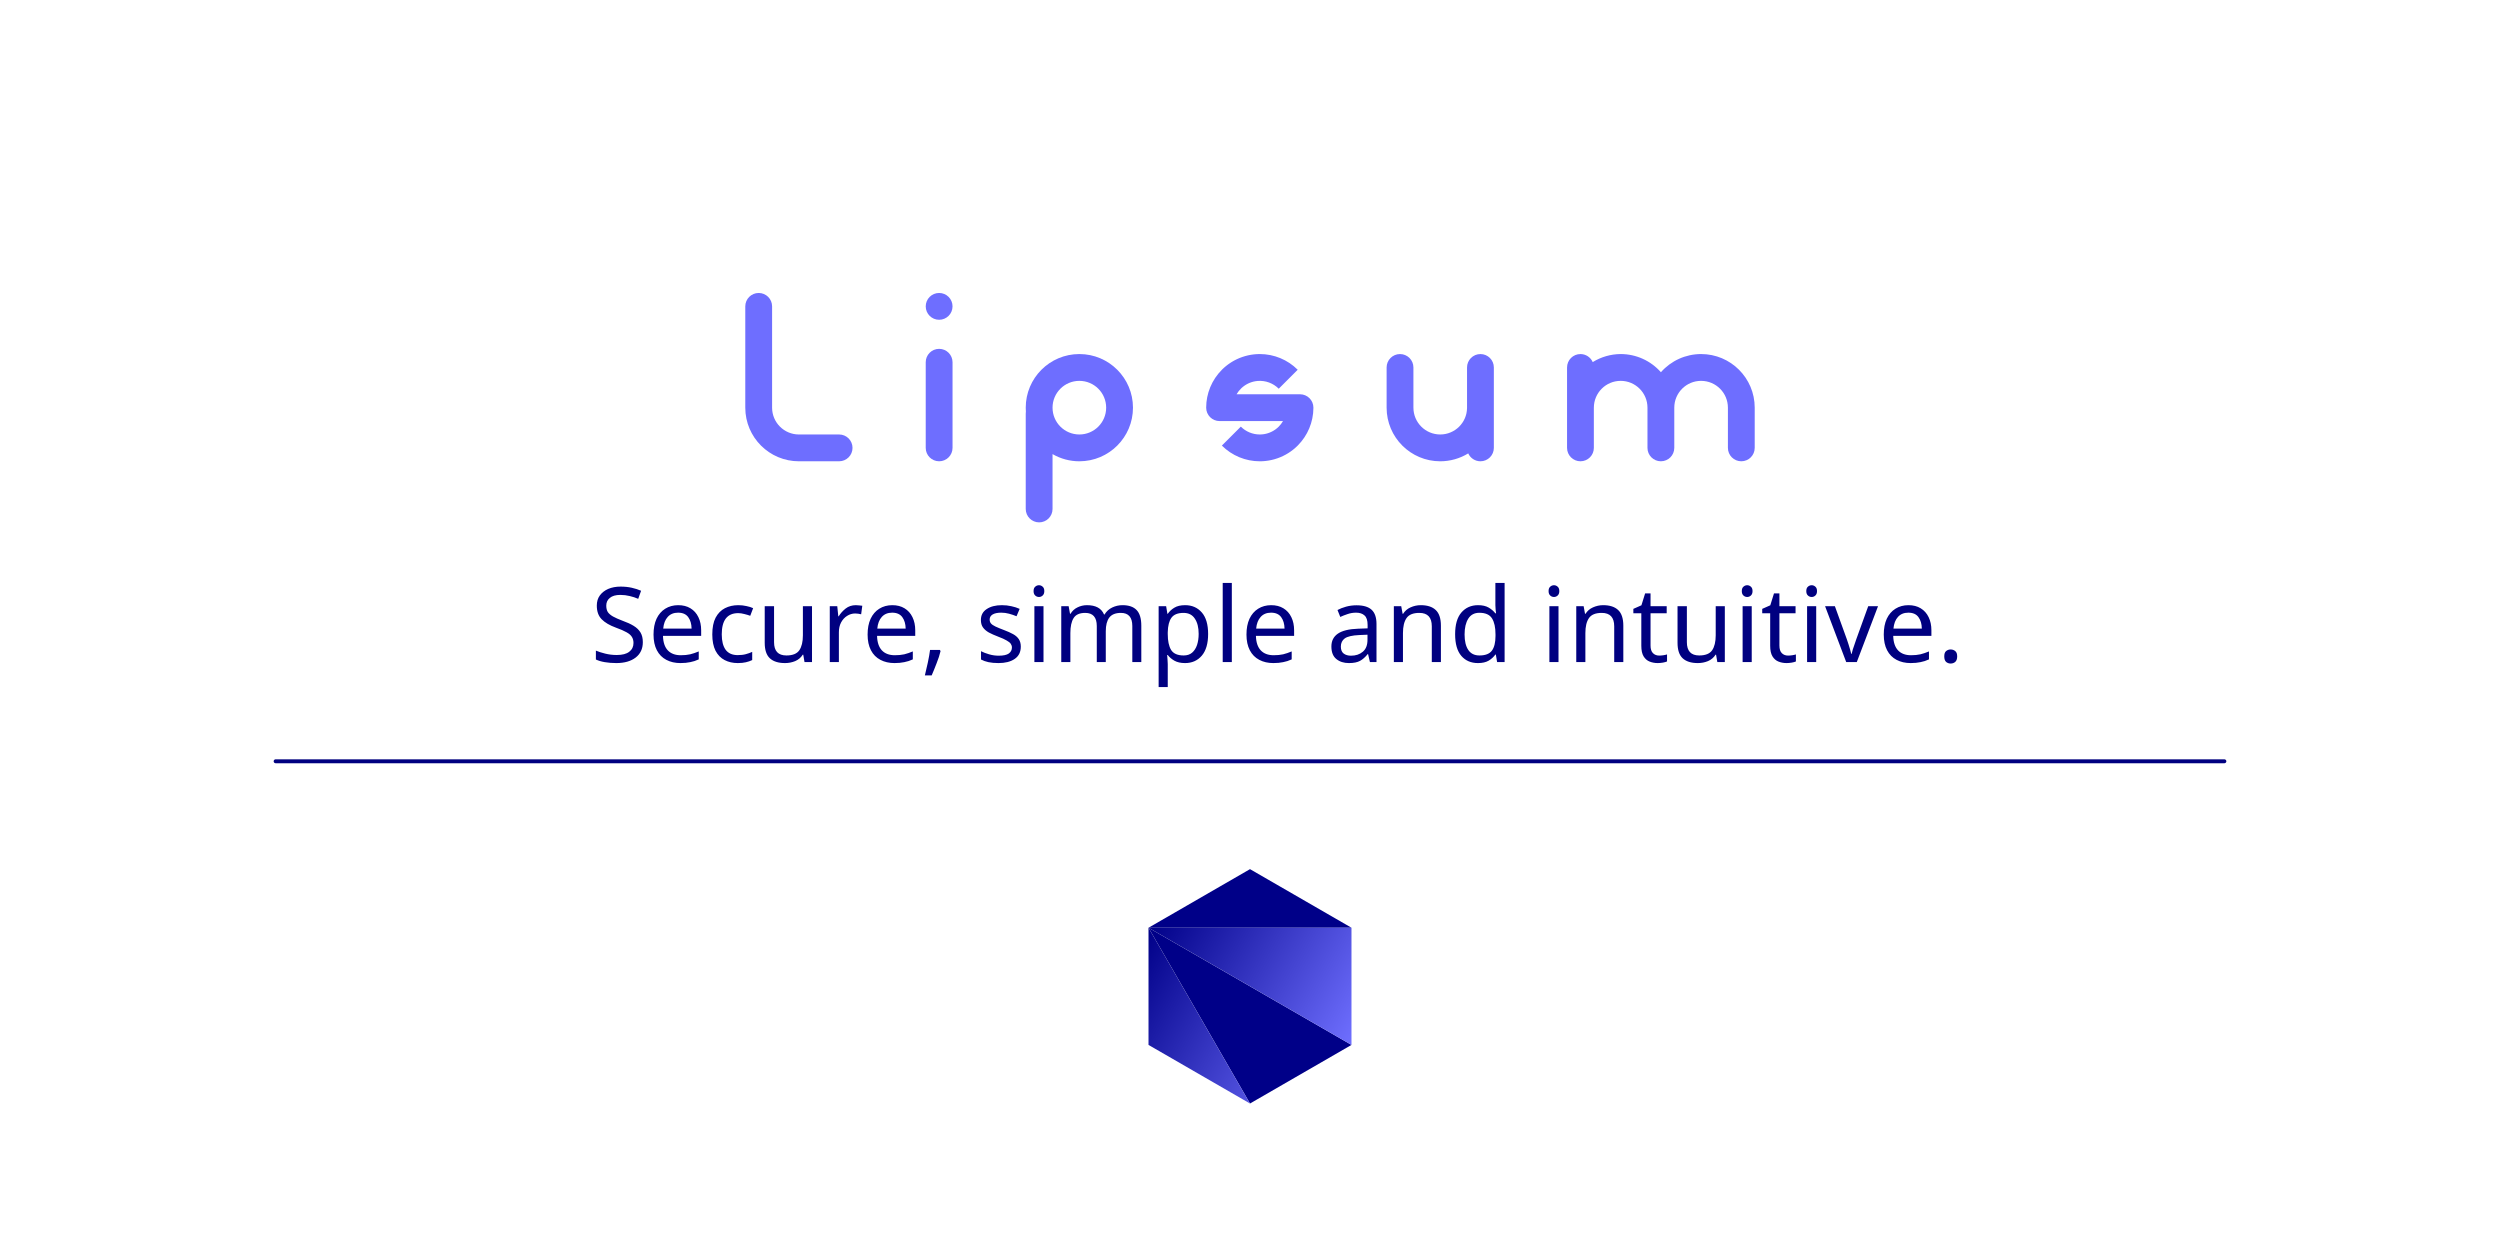
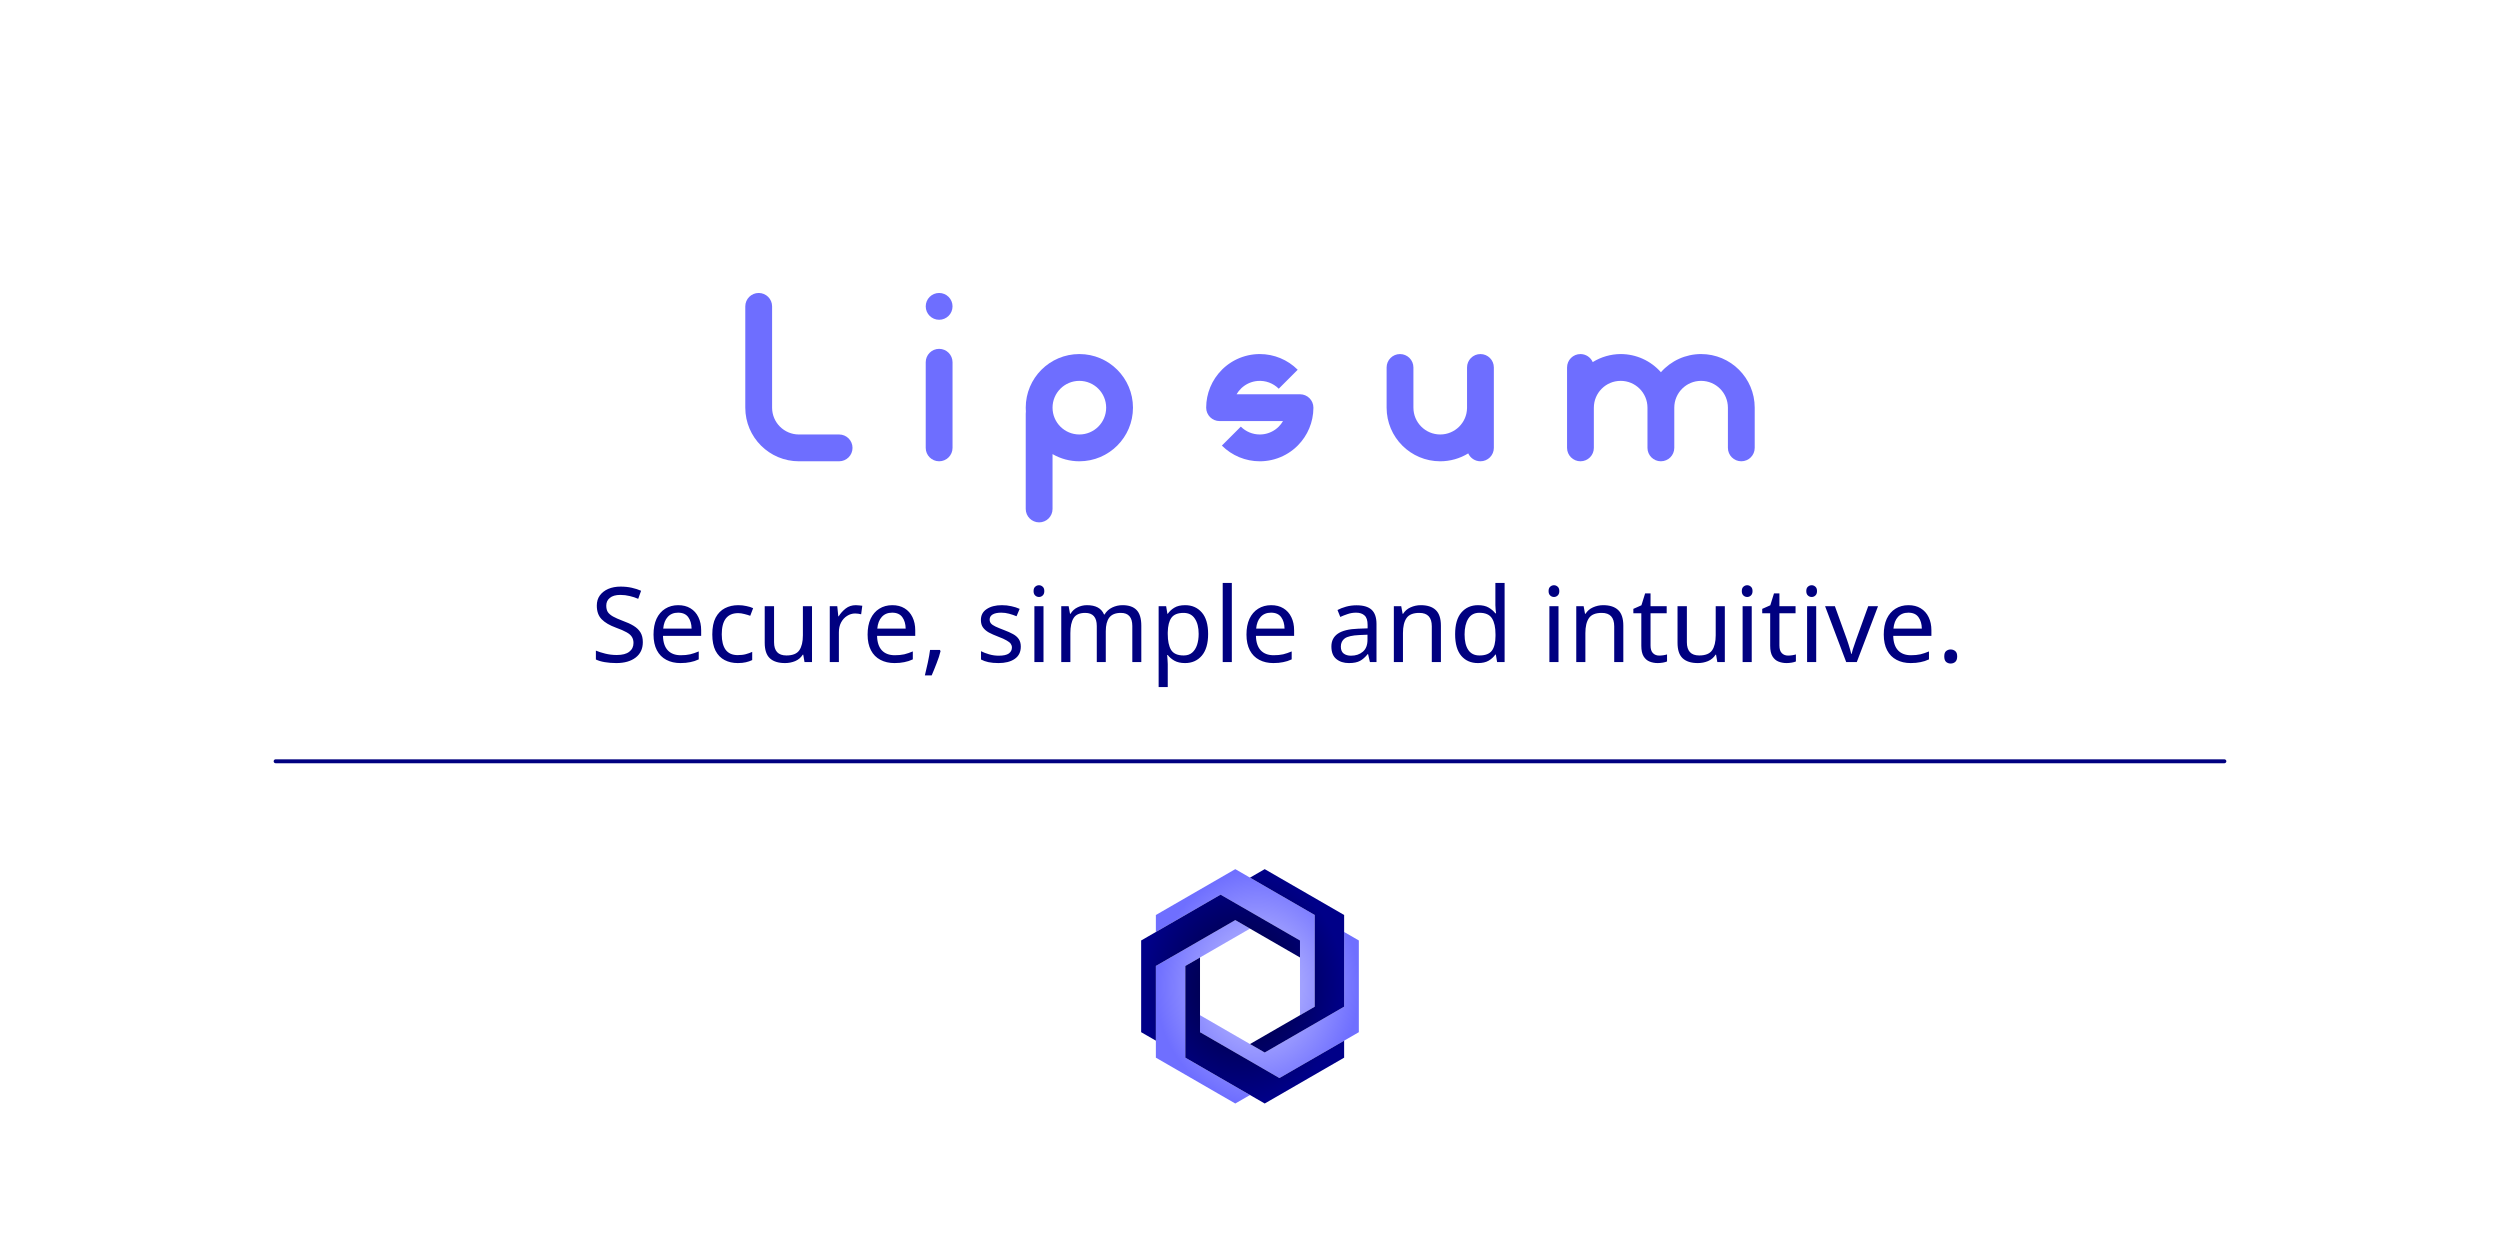
<svg xmlns="http://www.w3.org/2000/svg" xmlns:xlink="http://www.w3.org/1999/xlink" width="1280" height="640" viewBox="0 0 338.667 169.333" version="1.1" id="svg5">
  <defs id="defs2">
    <linearGradient id="linearGradient30518">
      <stop style="stop-color:#000088;stop-opacity:1;" offset="0" id="stop30514" />
      <stop style="stop-color:#6e6eff;stop-opacity:1" offset="1" id="stop30516" />
    </linearGradient>
    <linearGradient xlink:href="#linearGradient30518" id="linearGradient30520" x1="101.84" y1="55.226" x2="238.584" y2="55.226" gradientUnits="userSpaceOnUse" />
    <linearGradient xlink:href="#linearGradient30518" id="linearGradient31134" gradientUnits="userSpaceOnUse" x1="101.84" y1="55.226" x2="238.584" y2="55.226" />
    <linearGradient xlink:href="#linearGradient30518" id="linearGradient31136" gradientUnits="userSpaceOnUse" x1="101.84" y1="55.226" x2="238.584" y2="55.226" />
    <linearGradient xlink:href="#linearGradient30518" id="linearGradient31138" gradientUnits="userSpaceOnUse" x1="101.84" y1="55.226" x2="238.584" y2="55.226" />
    <linearGradient xlink:href="#linearGradient30518" id="linearGradient31140" gradientUnits="userSpaceOnUse" x1="101.84" y1="55.226" x2="238.584" y2="55.226" />
    <linearGradient xlink:href="#linearGradient30518" id="linearGradient31142" gradientUnits="userSpaceOnUse" x1="101.84" y1="55.226" x2="238.584" y2="55.226" />
    <linearGradient xlink:href="#linearGradient30518" id="linearGradient31144" gradientUnits="userSpaceOnUse" x1="101.84" y1="55.226" x2="238.584" y2="55.226" />
-     <linearGradient id="linearGradient5873">
-       <stop style="stop-color:#000088;stop-opacity:1" offset="0" id="stop5869" />
-       <stop style="stop-color:#6f6fff;stop-opacity:1" offset="1" id="stop5871" />
+     <linearGradient id="linearGradient1853">
+       <stop style="stop-color:#000088;stop-opacity:1;" offset="0" id="stop1849" />
+       <stop style="stop-color:#000057;stop-opacity:1" offset="0.42" id="stop2177" />
+       <stop style="stop-color:#000088;stop-opacity:1" offset="1" id="stop1851" />
    </linearGradient>
-     <linearGradient xlink:href="#linearGradient5873" id="linearGradient1223" gradientUnits="userSpaceOnUse" x1="92.671" y1="7.938" x2="120.167" y2="23.812" gradientTransform="translate(62.91445,117.7396)" />
-     <linearGradient xlink:href="#linearGradient5873" id="linearGradient1225" gradientUnits="userSpaceOnUse" x1="92.671" y1="7.938" x2="120.167" y2="23.812" gradientTransform="translate(62.91445,117.7396)" />
+     <linearGradient id="linearGradient1458">
+       <stop style="stop-color:#6f6fff;stop-opacity:1;" offset="0" id="stop1454" />
+       <stop style="stop-color:#a3a3ff;stop-opacity:1" offset="0.418" id="stop1656" />
+       <stop style="stop-color:#6f6fff;stop-opacity:1" offset="1" id="stop1456" />
+     </linearGradient>
+     <radialGradient xlink:href="#linearGradient1458" id="radialGradient1462" cx="209.6" cy="357.815" fx="209.6" fy="357.815" r="68.973" gradientTransform="matrix(1,0,0,1.154684,0,-55.34818)" gradientUnits="userSpaceOnUse" />
+     <radialGradient xlink:href="#linearGradient1853" id="radialGradient1855" cx="199.6" cy="357.815" fx="199.6" fy="357.815" r="68.973" gradientTransform="matrix(-1,0,0,-1.154684,399.1993,770.9791)" gradientUnits="userSpaceOnUse" />
  </defs>
  <g id="layer1">
    <rect style="fill:#ffffff;fill-opacity:1;stroke-width:0.875" id="rect4076" width="338.667" height="169.333" x="-1.7763568e-15" y="-1.7763568e-15" />
-     <path id="path4657" style="fill:#000088;fill-opacity:1;stroke:none;stroke-width:3.632;stroke-linecap:round;stroke-linejoin:round;stroke-miterlimit:4;stroke-dasharray:none;stroke-opacity:1" d="m 155.585,125.677 13.748,23.812 13.748,-7.938 z" />
-     <path id="path4661" style="fill:#000088;fill-opacity:1;stroke:none;stroke-width:0.265px;stroke-linecap:butt;stroke-linejoin:miter;stroke-opacity:1" d="m 169.333,117.74 -13.748,7.938 h 27.496 z" />
-     <path id="path4659" style="fill:url(#linearGradient1223);fill-opacity:1;stroke:none;stroke-width:0.265px;stroke-linecap:butt;stroke-linejoin:miter;stroke-opacity:1" d="m 155.585,125.677 v 15.875 l 13.748,7.938 z" />
-     <path id="path4921" style="fill:url(#linearGradient1225);fill-opacity:1;stroke:none;stroke-width:0.265px;stroke-linecap:butt;stroke-linejoin:miter;stroke-opacity:1" d="m 155.585,125.677 27.496,15.875 v -15.875 z" />
    <g id="g5176-9" transform="matrix(0.4409722,0,0,0.4409722,-33.06881,97.62242)" />
    <g id="g5178-3" transform="matrix(0.4409722,0,0,0.4409722,-33.06881,97.62242)" />
    <g id="g5180-2" transform="matrix(0.4409722,0,0,0.4409722,-33.06881,97.62242)" />
    <g id="g5182-7" transform="matrix(0.4409722,0,0,0.4409722,-33.06881,97.62242)" />
    <g id="g5184-4" transform="matrix(0.4409722,0,0,0.4409722,-33.06881,97.62242)" />
    <g id="g5186-6" transform="matrix(0.4409722,0,0,0.4409722,-33.06881,97.62242)" />
    <g id="g5188-5" transform="matrix(0.4409722,0,0,0.4409722,-33.06881,97.62242)" />
    <g id="g5190-4" transform="matrix(0.4409722,0,0,0.4409722,-33.06881,97.62242)" />
    <g id="g5192-8" transform="matrix(0.4409722,0,0,0.4409722,-33.06881,97.62242)" />
    <g id="g5194-8" transform="matrix(0.4409722,0,0,0.4409722,-33.06881,97.62242)" />
    <g id="g5196-5" transform="matrix(0.4409722,0,0,0.4409722,-33.06881,97.62242)" />
    <g id="g5198-2" transform="matrix(0.4409722,0,0,0.4409722,-33.06881,97.62242)" />
    <g id="g5200-2" transform="matrix(0.4409722,0,0,0.4409722,-33.06881,97.62242)" />
    <g id="g5202-3" transform="matrix(0.4409722,0,0,0.4409722,-33.06881,97.62242)" />
    <g id="g5204-8" transform="matrix(0.4409722,0,0,0.4409722,-33.06881,97.62242)" />
    <path id="rect5872" style="fill:#0000ff;stroke:none;stroke-width:13.229;stroke-linecap:round;stroke-linejoin:round;stroke-miterlimit:4;stroke-dasharray:none;stroke-opacity:1" d="m 126.804,-479.666 a 26.458,26.458 0 0 0 -26.458,26.458 h 13.229 a 13.229,13.229 0 0 1 13.229,-13.229 13.229,13.229 0 0 1 13.229,13.229 h 13.229 a 26.458,26.458 0 0 0 -26.458,-26.458 z" />
    <g id="g5176" transform="matrix(0.4409722,0,0,0.4409722,-186.5272,-20.11717)" />
    <g id="g5178" transform="matrix(0.4409722,0,0,0.4409722,-186.5272,-20.11717)" />
    <g id="g5180" transform="matrix(0.4409722,0,0,0.4409722,-186.5272,-20.11717)" />
    <g id="g5182" transform="matrix(0.4409722,0,0,0.4409722,-186.5272,-20.11717)" />
    <g id="g5184" transform="matrix(0.4409722,0,0,0.4409722,-186.5272,-20.11717)" />
    <g id="g5186" transform="matrix(0.4409722,0,0,0.4409722,-186.5272,-20.11717)" />
    <g id="g5188" transform="matrix(0.4409722,0,0,0.4409722,-186.5272,-20.11717)" />
    <g id="g5190" transform="matrix(0.4409722,0,0,0.4409722,-186.5272,-20.11717)" />
    <g id="g5192" transform="matrix(0.4409722,0,0,0.4409722,-186.5272,-20.11717)" />
    <g id="g5194" transform="matrix(0.4409722,0,0,0.4409722,-186.5272,-20.11717)" />
    <g id="g5196" transform="matrix(0.4409722,0,0,0.4409722,-186.5272,-20.11717)" />
    <g id="g5198" transform="matrix(0.4409722,0,0,0.4409722,-186.5272,-20.11717)" />
    <g id="g5200" transform="matrix(0.4409722,0,0,0.4409722,-186.5272,-20.11717)" />
    <g id="g5202" transform="matrix(0.4409722,0,0,0.4409722,-186.5272,-20.11717)" />
    <g id="g5204" transform="matrix(0.4409722,0,0,0.4409722,-186.5272,-20.11717)" />
    <path style="fill:none;stroke:#000080;stroke-width:0.529;stroke-linecap:round;stroke-linejoin:round;stroke-miterlimit:4;stroke-dasharray:none;stroke-opacity:1" d="M 37.336,103.128 H 301.331" id="path8030" />
    <text xml:space="preserve" style="font-size:14.111px;line-height:1.25;font-family:'Helvetica Neue LT W06';-inkscape-font-specification:'Helvetica Neue LT W06';fill:#000080;fill-opacity:1;stroke-width:0.265" x="80.003" y="89.683" id="text10894">
      <tspan style="font-style:normal;font-variant:normal;font-weight:normal;font-stretch:normal;font-size:14.111px;font-family:Ubuntu;-inkscape-font-specification:Ubuntu;fill:#000080;fill-opacity:1;stroke-width:0.265" x="80.003" y="89.683" id="tspan2083">Secure, simple and intuitive.</tspan>
    </text>
    <path id="path5247" style="fill:#0000ff;stroke-width:0.529;stroke-linecap:round;stroke-linejoin:round" d="m 104.211,-424.768 a 26.458,26.458 0 0 0 -26.458,26.458 26.458,26.458 0 0 0 26.458,26.458 26.458,26.458 0 0 0 26.458,-26.458 26.458,26.458 0 0 0 -26.458,-26.458 z m 0,13.229 a 13.229,13.229 0 0 1 13.229,13.229 13.229,13.229 0 0 1 -13.229,13.229 13.229,13.229 0 0 1 -13.229,-13.229 13.229,13.229 0 0 1 13.229,-13.229 z" />
    <path style="fill:none;stroke:#0000ff;stroke-width:13.229;stroke-linecap:round;stroke-linejoin:miter;stroke-miterlimit:4;stroke-dasharray:none;stroke-opacity:1" d="m 31.571,-462.862 c 0,124.978 0,124.978 0,124.978" id="path5504" />
    <path id="rect6143" style="fill:#0000ff;stroke:none;stroke-width:13.229;stroke-linecap:round;stroke-linejoin:round;stroke-miterlimit:4;stroke-dasharray:none;stroke-opacity:1" d="m 145.59,-355.548 a 26.458,26.458 0 0 0 -26.458,26.458 h 13.229 a 13.229,13.229 0 0 1 13.229,-13.229 z" />
    <path id="path6368" style="fill:#0000ff;stroke:none;stroke-width:13.229;stroke-linecap:round;stroke-linejoin:round;stroke-miterlimit:4;stroke-dasharray:none;stroke-opacity:1" d="m -175.856,-845.99 a 26.458,26.458 0 0 0 -26.458,26.458 h 13.229 a 13.229,13.229 0 0 1 13.229,-13.229 13.229,13.229 0 0 1 13.229,13.229 h 13.229 a 26.458,26.458 0 0 0 -26.458,-26.458 z" />
    <path id="path6370" style="fill:#0000ff;stroke-width:0.529;stroke-linecap:round;stroke-linejoin:round" d="m -198.45,-791.092 a 26.458,26.458 0 0 0 -26.458,26.458 26.458,26.458 0 0 0 26.458,26.458 26.458,26.458 0 0 0 26.458,-26.458 26.458,26.458 0 0 0 -26.458,-26.458 z m 0,13.229 a 13.229,13.229 0 0 1 13.229,13.229 13.229,13.229 0 0 1 -13.229,13.229 13.229,13.229 0 0 1 -13.229,-13.229 13.229,13.229 0 0 1 13.229,-13.229 z" />
    <path style="fill:none;stroke:#0000ff;stroke-width:13.229;stroke-linecap:round;stroke-linejoin:miter;stroke-miterlimit:4;stroke-dasharray:none;stroke-opacity:1" d="m -271.09,-829.185 c 0,124.978 0,124.978 0,124.978" id="path6372" />
    <path id="path6374" style="fill:#0000ff;stroke:none;stroke-width:13.229;stroke-linecap:round;stroke-linejoin:round;stroke-miterlimit:4;stroke-dasharray:none;stroke-opacity:1" d="m -157.071,-721.872 a 26.458,26.458 0 0 0 -26.458,26.458 h 13.229 a 13.229,13.229 0 0 1 13.229,-13.229 z" />
    <g id="g27020" style="fill:url(#linearGradient30520);fill-opacity:1" transform="translate(-0.8787521)">
      <path id="path6376" style="color:#000000;fill:url(#linearGradient31134);fill-opacity:1;stroke-width:3.78;stroke-linecap:round;-inkscape-stroke:none" d="m 391.771,150 a 6.863,6.863 0 0 0 -6.865,6.865 v 51.857 a 6.863,6.863 0 0 0 0.004,0.041 27.453,27.453 0 0 0 27.451,27.416 v -0.004 h 20.586 a 6.863,6.863 0 0 0 6.865,-6.857 6.863,6.863 0 0 0 -6.865,-6.865 h -20.586 a 13.726,13.726 0 0 1 -13.725,-13.695 6.863,6.863 0 0 0 0,-0.035 V 156.865 A 6.863,6.863 0 0 0 391.771,150 Z" transform="scale(0.2645833)" />
      <path id="path6496" style="fill:url(#linearGradient31136);fill-opacity:1;stroke-width:0.549;stroke-linecap:round;stroke-linejoin:round" d="m 555.951,181.273 a 27.453,27.453 0 0 0 -27.453,27.453 27.453,27.453 0 0 0 0.076,2.057 6.863,6.863 0 0 0 -0.076,0.988 v 48.816 a 6.863,6.863 0 0 0 6.865,6.865 6.863,6.863 0 0 0 6.859,-6.865 V 232.5 a 27.453,27.453 0 0 0 13.729,3.68 27.453,27.453 0 0 0 27.453,-27.453 27.453,27.453 0 0 0 -27.453,-27.453 z m 0,13.727 a 13.726,13.726 0 0 1 13.727,13.727 13.726,13.726 0 0 1 -13.727,13.727 A 13.726,13.726 0 0 1 542.225,208.727 13.726,13.726 0 0 1 555.951,195 Z" transform="scale(0.2645833)" />
      <path id="path6525" style="fill:url(#linearGradient31138);fill-opacity:1;stroke:none;stroke-width:13.726;stroke-linecap:round;stroke-linejoin:round;stroke-miterlimit:4;stroke-dasharray:none;stroke-opacity:1" d="m 720.133,181.277 a 6.863,6.863 0 0 0 -6.865,6.857 v 20.588 a 6.863,6.863 0 0 0 0,0.004 27.453,27.453 0 0 0 27.453,27.453 27.453,27.453 0 0 0 14.334,-4.041 6.863,6.863 0 0 0 6.254,4.037 6.863,6.863 0 0 0 6.865,-6.857 v -20.596 -20.588 a 6.863,6.863 0 0 0 -6.865,-6.857 6.863,6.863 0 0 0 -6.865,6.857 v 20.588 0.25 a 13.726,13.726 0 0 1 -13.723,13.48 13.726,13.726 0 0 1 -13.727,-13.727 h -0.004 a 6.863,6.863 0 0 0 0,-0.004 v -20.588 a 6.863,6.863 0 0 0 -6.857,-6.857 z" transform="scale(0.2645833)" />
      <path id="path6541" style="fill:url(#linearGradient31140);fill-opacity:1;stroke:none;stroke-width:13.726;stroke-linecap:round;stroke-linejoin:round;stroke-miterlimit:4;stroke-dasharray:none;stroke-opacity:1" d="m 833.105,181.273 a 27.453,27.453 0 0 0 -14.307,4.121 6.863,6.863 0 0 0 -6.281,-4.117 6.863,6.863 0 0 0 -6.865,6.857 v 20.588 a 27.453,27.453 0 0 0 0,0.004 v 20.592 a 6.863,6.863 0 0 0 6.865,6.857 6.863,6.863 0 0 0 6.857,-6.857 v -20.592 h 0.004 A 13.726,13.726 0 0 1 833.105,195 a 13.726,13.726 0 0 1 13.725,13.703 6.863,6.863 0 0 0 -0.002,0.019 v 20.596 a 6.863,6.863 0 0 0 6.865,6.857 6.863,6.863 0 0 0 6.865,-6.857 v -20.596 a 6.863,6.863 0 0 0 0,-0.01 A 13.726,13.726 0 0 1 874.283,195 a 13.726,13.726 0 0 1 13.727,13.727 h 0.002 v 20.592 a 6.863,6.863 0 0 0 6.857,6.857 6.863,6.863 0 0 0 6.865,-6.857 v -20.592 h 0.002 a 27.453,27.453 0 0 0 -27.453,-27.453 27.453,27.453 0 0 0 -20.578,9.307 27.453,27.453 0 0 0 -20.6,-9.307 z" transform="scale(0.2645833)" />
      <path id="path6958" style="color:#000000;fill:url(#linearGradient31142);fill-opacity:1;stroke-width:3.78;stroke-linecap:round;-inkscape-stroke:none" d="m 484.156,150 a 6.863,6.863 0 0 0 -6.863,6.863 6.863,6.863 0 0 0 6.863,6.863 6.863,6.863 0 0 0 6.863,-6.863 A 6.863,6.863 0 0 0 484.156,150 Z m 0,28.611 a 6.863,6.863 0 0 0 -6.865,6.865 v 43.842 a 6.863,6.863 0 0 0 6.865,6.857 6.863,6.863 0 0 0 6.865,-6.857 v -43.842 a 6.863,6.863 0 0 0 -6.865,-6.865 z" transform="scale(0.2645833)" />
      <path id="path7933" style="fill:url(#linearGradient31144);fill-opacity:1;stroke:none;stroke-width:13.726;stroke-linecap:round;stroke-linejoin:round;stroke-miterlimit:4;stroke-dasharray:none;stroke-opacity:1" d="m 648.336,181.273 a 27.453,27.453 0 0 0 -1.486,0.041 27.453,27.453 0 0 0 -0.715,0.059 27.453,27.453 0 0 0 -0.822,0.07 27.453,27.453 0 0 0 -0.508,0.068 27.453,27.453 0 0 0 -1.008,0.143 27.453,27.453 0 0 0 -0.523,0.1 27.453,27.453 0 0 0 -0.953,0.189 27.453,27.453 0 0 0 -0.602,0.15 27.453,27.453 0 0 0 -0.867,0.225 27.453,27.453 0 0 0 -0.623,0.191 27.453,27.453 0 0 0 -0.809,0.256 27.453,27.453 0 0 0 -0.635,0.232 27.453,27.453 0 0 0 -0.803,0.307 27.453,27.453 0 0 0 -0.598,0.258 27.453,27.453 0 0 0 -0.768,0.344 27.453,27.453 0 0 0 -0.672,0.334 27.453,27.453 0 0 0 -0.67,0.346 27.453,27.453 0 0 0 -0.609,0.344 27.453,27.453 0 0 0 -0.746,0.441 27.453,27.453 0 0 0 -0.52,0.332 27.453,27.453 0 0 0 -0.73,0.488 27.453,27.453 0 0 0 -0.551,0.395 27.453,27.453 0 0 0 -0.662,0.498 27.453,27.453 0 0 0 -0.533,0.43 27.453,27.453 0 0 0 -0.627,0.527 27.453,27.453 0 0 0 -0.557,0.5 27.453,27.453 0 0 0 -0.537,0.508 27.453,27.453 0 0 0 -0.279,0.266 l 0.008,0.008 a 27.453,27.453 0 0 0 -8.049,19.398 6.863,6.863 0 0 0 0,0.002 6.863,6.863 0 0 0 0,0.002 27.453,27.453 0 0 0 0,0.002 6.863,6.863 0 0 0 6.865,6.861 h 32.475 a 13.726,13.726 0 0 1 -2.182,2.844 13.726,13.726 0 0 1 -0.766,0.709 13.726,13.726 0 0 1 -0.055,0.047 13.726,13.726 0 0 1 -0.773,0.611 13.726,13.726 0 0 1 -0.08,0.057 13.726,13.726 0 0 1 -0.848,0.566 13.726,13.726 0 0 1 -0.021,0.014 13.726,13.726 0 0 1 -0.898,0.504 13.726,13.726 0 0 1 -0.061,0.029 13.726,13.726 0 0 1 -0.924,0.426 13.726,13.726 0 0 1 -0.051,0.021 13.726,13.726 0 0 1 -0.975,0.359 13.726,13.726 0 0 1 -0.023,0.01 13.726,13.726 0 0 1 -0.998,0.281 13.726,13.726 0 0 1 -0.049,0.012 13.726,13.726 0 0 1 -1.035,0.205 13.726,13.726 0 0 1 -0.002,0 13.726,13.726 0 0 1 -1.07,0.127 13.726,13.726 0 0 1 -1.076,0.043 13.726,13.726 0 0 1 -9.707,-4.021 l -9.705,9.707 a 27.453,27.453 0 0 0 19.412,8.041 27.453,27.453 0 0 0 1.486,-0.041 27.453,27.453 0 0 0 0.014,0 27.453,27.453 0 0 0 0.102,-0.008 27.453,27.453 0 0 0 1.457,-0.123 27.453,27.453 0 0 0 0.014,-0.002 27.453,27.453 0 0 0 0.016,-0.002 27.453,27.453 0 0 0 1.506,-0.213 27.453,27.453 0 0 0 0.004,0 27.453,27.453 0 0 0 0.006,-0.002 27.453,27.453 0 0 0 1.48,-0.295 27.453,27.453 0 0 0 0.023,-0.004 27.453,27.453 0 0 0 0.025,-0.006 27.453,27.453 0 0 0 1.428,-0.369 27.453,27.453 0 0 0 0.039,-0.01 27.453,27.453 0 0 0 0.037,-0.012 27.453,27.453 0 0 0 1.412,-0.449 27.453,27.453 0 0 0 0.018,-0.006 27.453,27.453 0 0 0 0.014,-0.006 27.453,27.453 0 0 0 1.332,-0.508 27.453,27.453 0 0 0 0.158,-0.064 27.453,27.453 0 0 0 1.32,-0.59 27.453,27.453 0 0 0 0.019,-0.01 27.453,27.453 0 0 0 0.014,-0.008 27.453,27.453 0 0 0 1.307,-0.674 27.453,27.453 0 0 0 0.049,-0.025 27.453,27.453 0 0 0 0.016,-0.01 27.453,27.453 0 0 0 0.018,-0.01 27.453,27.453 0 0 0 1.262,-0.744 27.453,27.453 0 0 0 0.031,-0.019 27.453,27.453 0 0 0 0.018,-0.012 27.453,27.453 0 0 0 1.242,-0.83 27.453,27.453 0 0 0 0.019,-0.014 27.453,27.453 0 0 0 0.023,-0.018 27.453,27.453 0 0 0 1.199,-0.902 27.453,27.453 0 0 0 0.008,-0.006 27.453,27.453 0 0 0 0.01,-0.01 27.453,27.453 0 0 0 1.152,-0.971 27.453,27.453 0 0 0 0.016,-0.014 27.453,27.453 0 0 0 0.019,-0.019 27.453,27.453 0 0 0 1.064,-1.004 27.453,27.453 0 0 0 0.035,-0.033 l -0.002,-0.002 a 27.453,27.453 0 0 0 8.039,-19.25 6.863,6.863 0 0 0 0.004,-0.164 6.863,6.863 0 0 0 -6.865,-6.857 h -32.479 a 13.726,13.726 0 0 1 0.002,-0.002 13.726,13.726 0 0 1 2.387,-3.033 13.726,13.726 0 0 1 0.373,-0.344 13.726,13.726 0 0 1 0.391,-0.338 13.726,13.726 0 0 1 0.443,-0.348 13.726,13.726 0 0 1 0.389,-0.287 13.726,13.726 0 0 1 0.486,-0.324 13.726,13.726 0 0 1 0.398,-0.25 13.726,13.726 0 0 1 0.49,-0.275 13.726,13.726 0 0 1 0.434,-0.23 13.726,13.726 0 0 1 0.523,-0.242 13.726,13.726 0 0 1 0.441,-0.191 13.726,13.726 0 0 1 0.555,-0.205 13.726,13.726 0 0 1 0.424,-0.148 13.726,13.726 0 0 1 0.604,-0.17 13.726,13.726 0 0 1 0.418,-0.111 13.726,13.726 0 0 1 0.631,-0.125 13.726,13.726 0 0 1 0.404,-0.076 13.726,13.726 0 0 1 0.668,-0.08 13.726,13.726 0 0 1 0.379,-0.043 13.726,13.726 0 0 1 10.756,3.979 l 9.707,-9.705 a 27.453,27.453 0 0 0 -19.412,-8.041 z" transform="scale(0.2645833)" />
    </g>
+     <g id="layer1-6" transform="translate(153.4583,117.7396)">
+       <g id="g5176-8" transform="matrix(0.4409722,0,0,0.4409722,-186.5272,-20.11717)" />
+       <g id="g5178-0" transform="matrix(0.4409722,0,0,0.4409722,-186.5272,-20.11717)" />
+       <g id="g5180-1" transform="matrix(0.4409722,0,0,0.4409722,-186.5272,-20.11717)" />
+       <g id="g5182-8" transform="matrix(0.4409722,0,0,0.4409722,-186.5272,-20.11717)" />
+       <g id="g5184-2" transform="matrix(0.4409722,0,0,0.4409722,-186.5272,-20.11717)" />
+       <g id="g5186-8" transform="matrix(0.4409722,0,0,0.4409722,-186.5272,-20.11717)" />
+       <g id="g5188-52" transform="matrix(0.4409722,0,0,0.4409722,-186.5272,-20.11717)" />
+       <g id="g5190-8" transform="matrix(0.4409722,0,0,0.4409722,-186.5272,-20.11717)" />
+       <g id="g5192-81" transform="matrix(0.4409722,0,0,0.4409722,-186.5272,-20.11717)" />
+       <g id="g5194-0" transform="matrix(0.4409722,0,0,0.4409722,-186.5272,-20.11717)" />
+       <g id="g5196-0" transform="matrix(0.4409722,0,0,0.4409722,-186.5272,-20.11717)" />
+       <g id="g5198-1" transform="matrix(0.4409722,0,0,0.4409722,-186.5272,-20.11717)" />
+       <g id="g5200-6" transform="matrix(0.4409722,0,0,0.4409722,-186.5272,-20.11717)" />
+       <g id="g5202-7" transform="matrix(0.4409722,0,0,0.4409722,-186.5272,-20.11717)" />
+       <g id="g5204-4" transform="matrix(0.4409722,0,0,0.4409722,-186.5272,-20.11717)" />
+       <g id="g10264" transform="matrix(0.7533751,0,0,0.7533751,-24.90795,-55.44853)" style="stroke-width:1.327">
+         <path id="path1081" style="fill:url(#radialGradient1462);fill-opacity:1;stroke-width:5.309;stroke-linecap:round;stroke-linejoin:round;stroke-miterlimit:0.2" d="m 194.6,278.174 -53.973,31.16 v 11.549 l 43.973,-25.389 53.973,31.16 v 50.775 l 10,-5.773 v -62.322 z m 0,34.641 -53.973,31.16 v 62.322 l 53.973,31.16 10,-5.773 -43.973,-25.387 v -62.322 l 43.973,-25.387 z m 73.971,8.066 0.002,50.775 -53.973,31.16 -43.973,-25.387 v 11.547 l 53.973,31.16 53.973,-31.16 -0.002,-62.322 z" transform="scale(0.2645833)" />
+         <path id="path1083" style="fill:url(#radialGradient1855);fill-opacity:1;stroke-width:5.309;stroke-linecap:round;stroke-linejoin:round;stroke-miterlimit:0.2" d="m 214.6,278.174 -10,5.773 43.973,25.387 v 62.322 l -43.973,25.387 10,5.773 53.973,-31.16 v -62.322 z m -30,17.32 -53.973,31.16 v 62.322 l 10,5.773 v -50.775 l 53.973,-31.16 43.973,25.389 v -11.547 z m -13.973,42.707 -10,5.773 v 62.322 l 53.973,31.16 53.973,-31.16 V 394.75 l -43.973,25.387 -53.973,-31.16 z" transform="scale(0.2645833)" />
+       </g>
+     </g>
  </g>
</svg>
